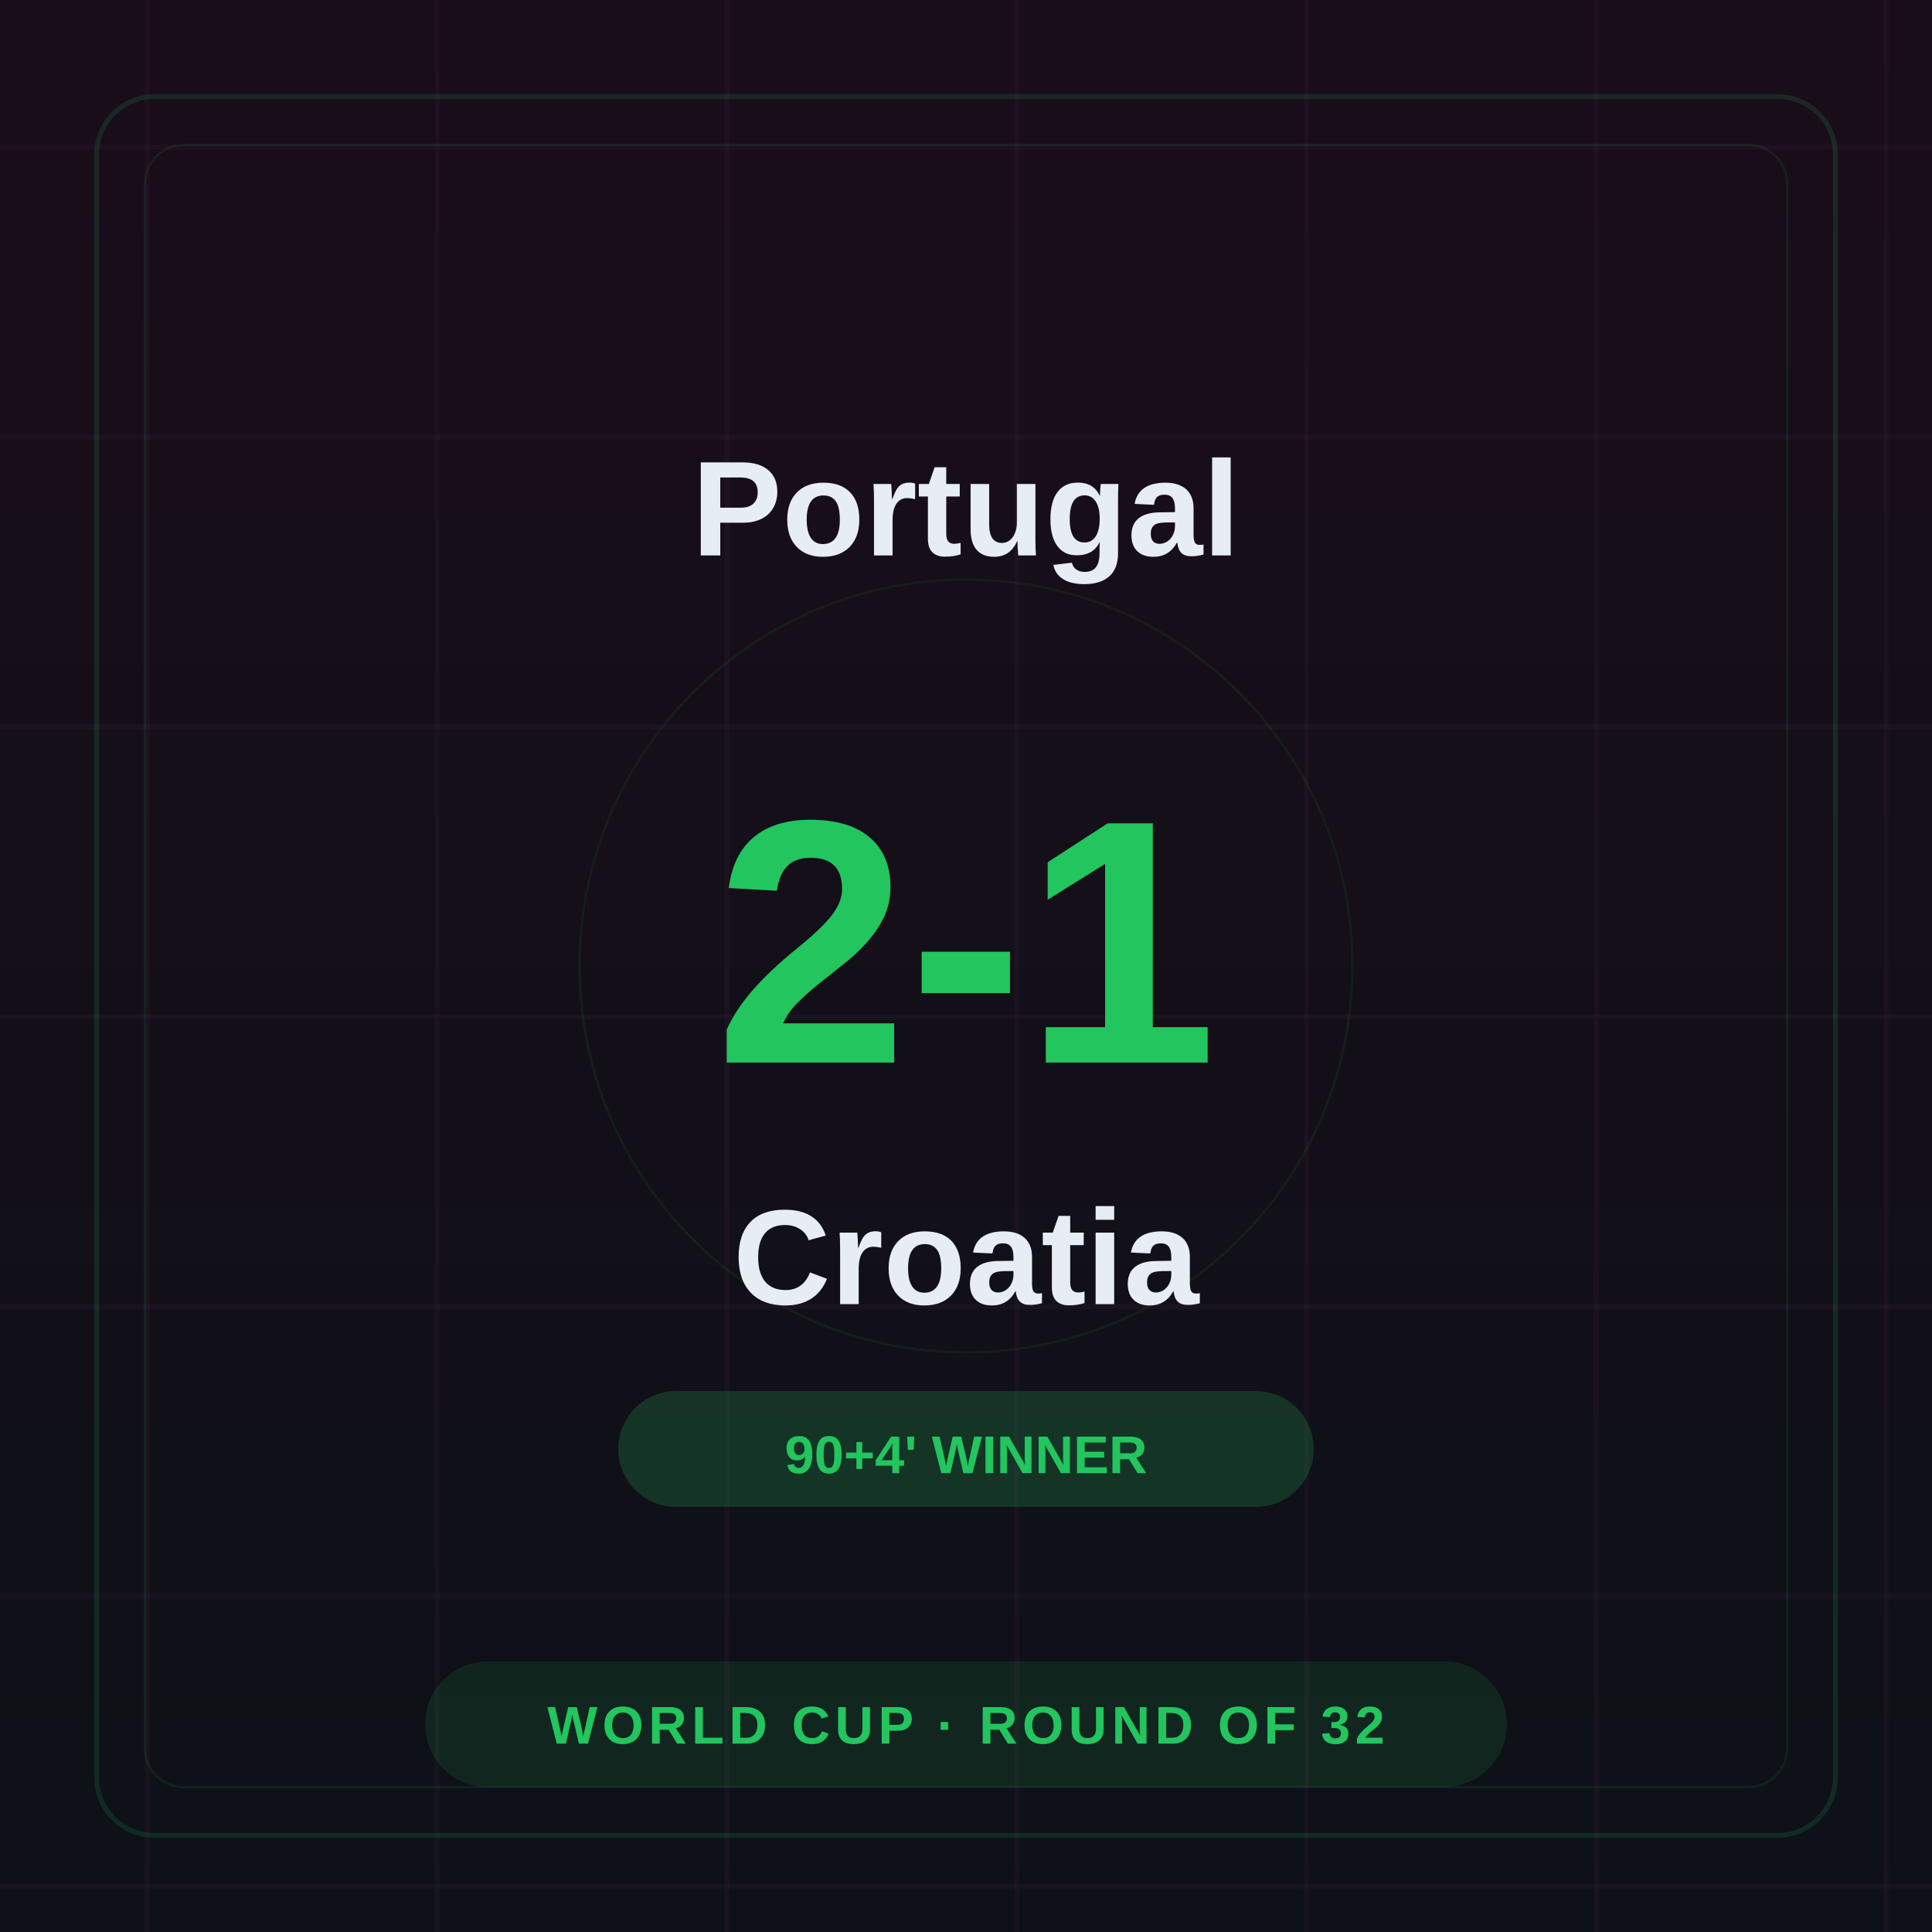
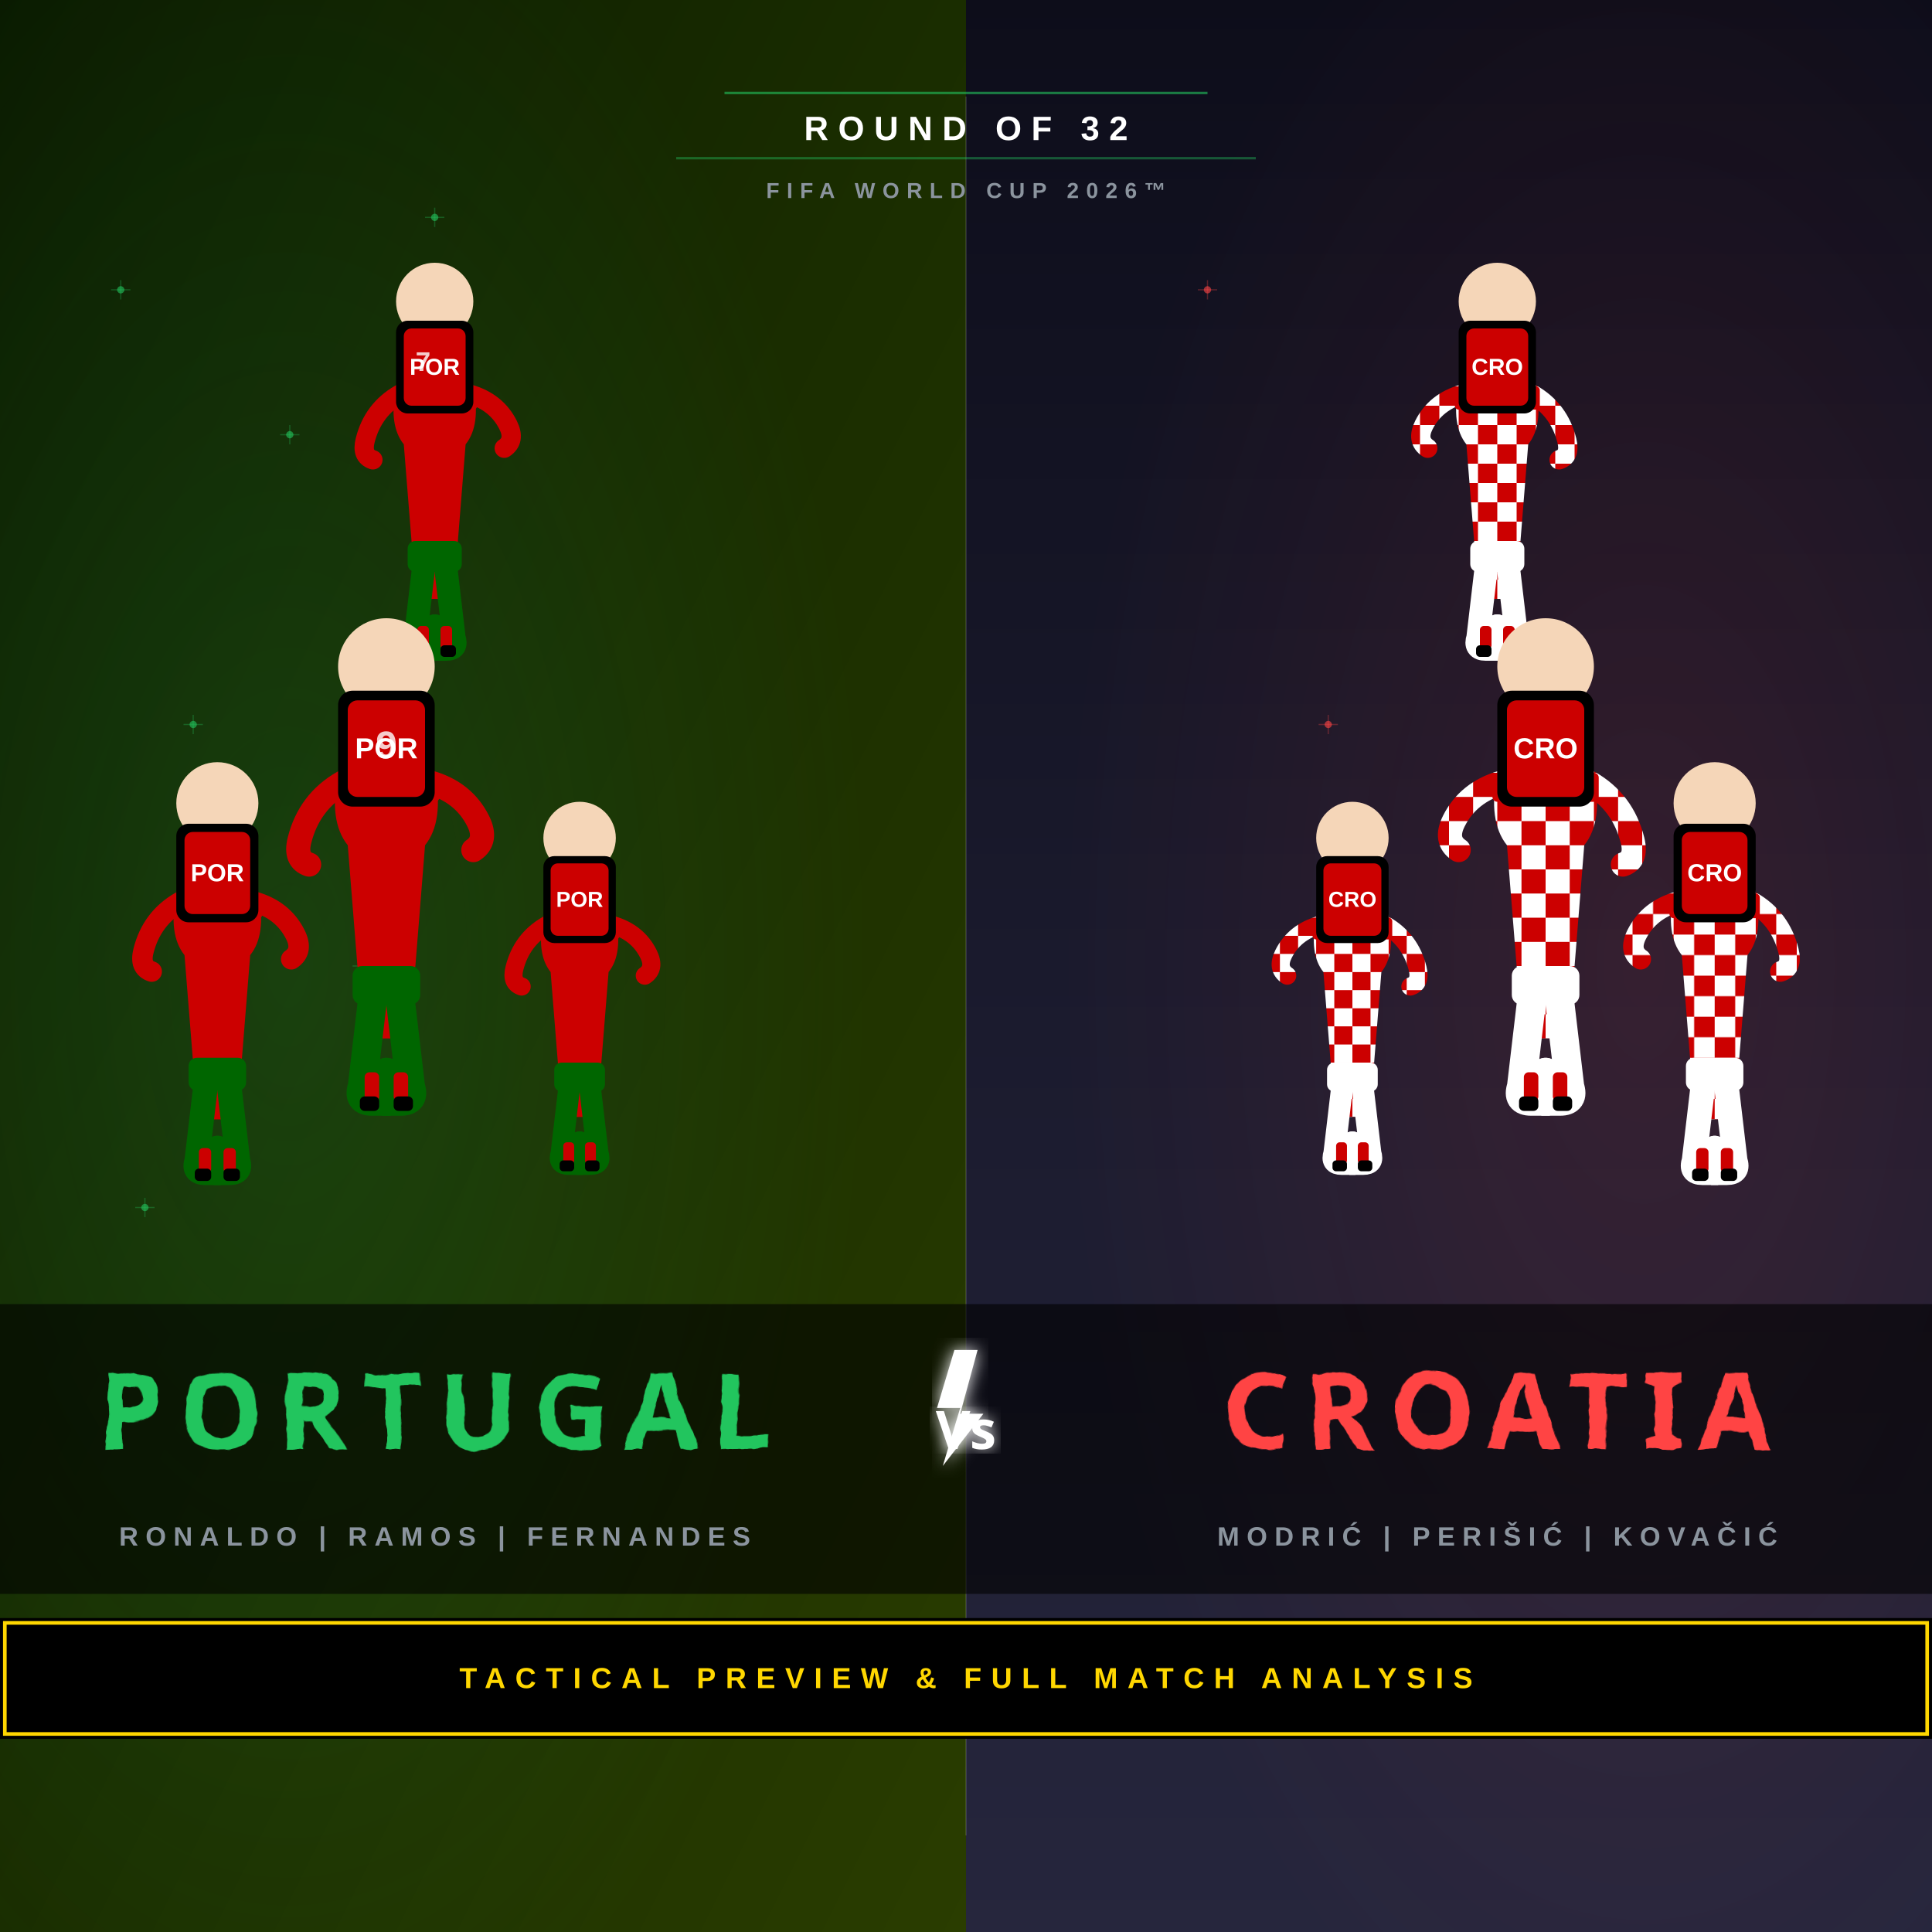
- <svg xmlns="http://www.w3.org/2000/svg" viewBox="0 0 400 400" width="400" height="400">
+ <svg xmlns="http://www.w3.org/2000/svg" viewBox="0 0 800 800" width="800" height="800">
  <defs>
-     <linearGradient id="bg" x1="0" y1="0" x2="0" y2="1">
-       <stop offset="0%" stop-color="#1a0d1a" />
-       <stop offset="100%" stop-color="#0d1117" />
+     <linearGradient id="leftBg" x1="0" y1="0" x2="1" y2="1">
+       <stop offset="0%" stop-color="#0a1a00" />
+       <stop offset="50%" stop-color="#1a2d00" />
+       <stop offset="100%" stop-color="#2a3d00" />
    </linearGradient>
-     <pattern id="pitch" x="0" y="0" width="60" height="60" patternUnits="userSpaceOnUse">
-       <rect width="60" height="60" fill="none" />
-       <rect x="30" y="0" width="1" height="60" fill="#2e1a2e" opacity="0.3" />
-       <rect x="0" y="30" width="60" height="1" fill="#2e1a2e" opacity="0.3" />
+     <linearGradient id="rightBg" x1="0" y1="0" x2="0" y2="1">
+       <stop offset="0%" stop-color="#0d0d1a" />
+       <stop offset="50%" stop-color="#1a1a2d" />
+       <stop offset="100%" stop-color="#26263d" />
+     </linearGradient>
+     <radialGradient id="team1Glow" cx="30%" cy="50%" r="60%">
+       <stop offset="0%" stop-color="#22c55e" stop-opacity="0.15" />
+       <stop offset="100%" stop-color="#22c55e" stop-opacity="0" />
+     </radialGradient>
+     <radialGradient id="team2Glow" cx="70%" cy="50%" r="60%">
+       <stop offset="0%" stop-color="#ff4444" stop-opacity="0.12" />
+       <stop offset="100%" stop-color="#ff4444" stop-opacity="0" />
+     </radialGradient>
+     <filter id="distress">
+       <feTurbulence type="fractalNoise" baseFrequency="0.08" numOctaves="4" result="noise" />
+       <feDisplacementMap in="SourceGraphic" in2="noise" scale="3" xChannelSelector="R" yChannelSelector="G" />
+     </filter>
+     <filter id="dramaticGlow">
+       <feGaussianBlur stdDeviation="3" result="blur" />
+       <feMerge>
+         <feMergeNode in="blur" />
+         <feMergeNode in="SourceGraphic" />
+       </feMerge>
+     </filter>
+     <pattern id="croatiaKit" x="0" y="0" width="10" height="10" patternUnits="userSpaceOnUse">
+       <rect width="10" height="10" fill="#cc0000" />
+       <rect x="0" y="0" width="5" height="5" fill="#ffffff" />
+       <rect x="5" y="5" width="5" height="5" fill="#ffffff" />
    </pattern>
+     <g id="crest1">
+       <rect x="-10" y="-12" width="20" height="24" rx="3" fill="#000" />
+       <rect x="-8" y="-10" width="16" height="20" rx="2" fill="#cc0000" />
+       <text x="0" y="2" text-anchor="middle" font-family="Arial" font-weight="900" font-size="6" fill="#fff">POR</text>
+     </g>
+     <g id="crest2">
+       <rect x="-10" y="-12" width="20" height="24" rx="3" fill="#000" />
+       <rect x="-8" y="-10" width="16" height="20" rx="2" fill="#cc0000" />
+       <text x="0" y="2" text-anchor="middle" font-family="Arial" font-weight="900" font-size="6" fill="#fff">CRO</text>
+     </g>
+     <g id="player1">
+       <path d="M-8,15 Q-12,10 -10,0 Q-8,-12 0,-15 Q8,-12 10,0 Q12,10 8,15 L6,40 Q4,50 2,55 L-2,55 Q-4,50 -6,40 Z" fill="#cc0000" />
+       <circle cx="0" cy="-22" r="10" fill="#f5d6b8" />
+       <rect x="-4" y="-12" width="8" height="5" fill="#f5d6b8" />
+       <path d="M-9,2 Q-16,6 -18,14 Q-19,18 -16,19" stroke="#cc0000" stroke-width="5" fill="none" stroke-linecap="round" />
+       <path d="M9,2 Q16,4 19,10 Q21,14 18,16" stroke="#cc0000" stroke-width="5" fill="none" stroke-linecap="round" />
+       <rect x="-7" y="40" width="14" height="8" rx="2" fill="#006600" />
+       <path d="M-3,48 L-5,65 Q-6,68 -3,68 L-1,68 Q0,66 0,62" stroke="#006600" stroke-width="6" fill="none" stroke-linecap="round" />
+       <path d="M3,48 L5,65 Q6,68 3,68 L1,68 Q0,66 0,62" stroke="#006600" stroke-width="6" fill="none" stroke-linecap="round" />
+       <rect x="-11" y="0" width="4" height="6" rx="1" fill="#cc0000" />
+       <rect x="7" y="0" width="4" height="6" rx="1" fill="#cc0000" />
+       <rect x="-4.5" y="62" width="3" height="6" rx="1" fill="#cc0000" />
+       <rect x="1.5" y="62" width="3" height="6" rx="1" fill="#cc0000" />
+       <rect x="-5.5" y="67" width="4" height="3" rx="1" fill="#000" />
+       <rect x="1.5" y="67" width="4" height="3" rx="1" fill="#000" />
+       <use href="#crest1" x="0" y="-5" />
+     </g>
+     <g id="player2">
+       <path d="M-8,15 Q-12,10 -10,0 Q-8,-12 0,-15 Q8,-12 10,0 Q12,10 8,15 L6,40 Q4,50 2,55 L-2,55 Q-4,50 -6,40 Z" fill="url(#croatiaKit)" />
+       <circle cx="0" cy="-22" r="10" fill="#f5d6b8" />
+       <rect x="-4" y="-12" width="8" height="5" fill="#f5d6b8" />
+       <path d="M-9,2 Q-16,4 -19,10 Q-21,14 -18,16" stroke="url(#croatiaKit)" stroke-width="5" fill="none" stroke-linecap="round" />
+       <path d="M9,2 Q16,6 18,14 Q19,18 16,19" stroke="url(#croatiaKit)" stroke-width="5" fill="none" stroke-linecap="round" />
+       <rect x="-7" y="40" width="14" height="8" rx="2" fill="#ffffff" />
+       <path d="M-3,48 L-5,65 Q-6,68 -3,68 L-1,68 Q0,66 0,62" stroke="#ffffff" stroke-width="6" fill="none" stroke-linecap="round" />
+       <path d="M3,48 L5,65 Q6,68 3,68 L1,68 Q0,66 0,62" stroke="#ffffff" stroke-width="6" fill="none" stroke-linecap="round" />
+       <rect x="-11" y="0" width="4" height="6" rx="1" fill="#cc0000" />
+       <rect x="7" y="0" width="4" height="6" rx="1" fill="#cc0000" />
+       <rect x="-4.5" y="62" width="3" height="6" rx="1" fill="#cc0000" />
+       <rect x="1.5" y="62" width="3" height="6" rx="1" fill="#cc0000" />
+       <rect x="-5.5" y="67" width="4" height="3" rx="1" fill="#000" />
+       <rect x="1.5" y="67" width="4" height="3" rx="1" fill="#000" />
+       <use href="#crest2" x="0" y="-5" />
+     </g>
+     <g id="lightningBolt">
+       <path d="M-4,-20 L-10,0 L-2,0 L-8,20 L6,2 L-2,2 L4,-20 Z" fill="#ffffff" filter="url(#dramaticGlow)" />
+     </g>
+     <g id="spark">
+       <circle cx="0" cy="0" r="1.5" fill="#22c55e" opacity="0.6" />
+       <line x1="0" y1="-4" x2="0" y2="4" stroke="#22c55e" stroke-width="0.5" opacity="0.3" />
+       <line x1="-4" y1="0" x2="4" y2="0" stroke="#22c55e" stroke-width="0.5" opacity="0.3" />
+     </g>
+     <g id="spark2">
+       <circle cx="0" cy="0" r="1.5" fill="#ff4444" opacity="0.6" />
+       <line x1="0" y1="-4" x2="0" y2="4" stroke="#ff4444" stroke-width="0.5" opacity="0.3" />
+       <line x1="-4" y1="0" x2="4" y2="0" stroke="#ff4444" stroke-width="0.5" opacity="0.3" />
+     </g>
  </defs>
-   <rect width="400" height="400" fill="url(#bg)" />
-   <rect width="400" height="400" fill="url(#pitch)" />
-   <rect x="20" y="20" width="360" height="360" rx="12" fill="none" stroke="#22c55e" stroke-width="1" opacity="0.15" />
-   <rect x="30" y="30" width="340" height="340" rx="8" fill="none" stroke="#22c55e" stroke-width="0.5" opacity="0.1" />
-   <circle cx="200" cy="200" r="80" fill="none" stroke="#22c55e" stroke-width="0.5" opacity="0.08" />
-   <text x="200" y="115" text-anchor="middle" font-family="Arial, Helvetica, sans-serif" font-weight="700" font-size="28" fill="#e6edf3">Portugal</text>
-   <text x="200" y="220" text-anchor="middle" font-family="Arial, Helvetica, sans-serif" font-weight="900" font-size="72" fill="#22c55e">2-1</text>
-   <text x="200" y="270" text-anchor="middle" font-family="Arial, Helvetica, sans-serif" font-weight="700" font-size="28" fill="#e6edf3">Croatia</text>
-   <rect x="128" y="288" width="144" height="24" rx="12" fill="#22c55e" opacity="0.2" />
-   <text x="200" y="305" text-anchor="middle" font-family="Arial, Helvetica, sans-serif" font-weight="700" font-size="11" fill="#22c55e">90+4' WINNER</text>
-   <rect x="88" y="344" width="224" height="26" rx="13" fill="#22c55e" opacity="0.12" />
-   <text x="200" y="361" text-anchor="middle" font-family="Arial, Helvetica, sans-serif" font-weight="600" font-size="11" fill="#22c55e" letter-spacing="1">WORLD CUP · ROUND OF 32</text>
+   <rect x="0" y="0" width="400" height="800" fill="url(#leftBg)" />
+   <rect x="0" y="0" width="400" height="800" fill="url(#team1Glow)" />
+   <use href="#spark" x="50" y="120" />
+   <use href="#spark" x="120" y="180" />
+   <use href="#spark" x="80" y="300" />
+   <use href="#spark" x="180" y="90" />
+   <use href="#spark" x="60" y="500" />
+   <use href="#spark" x="150" y="400" />
+   <rect x="400" y="0" width="400" height="800" fill="url(#rightBg)" />
+   <rect x="400" y="0" width="400" height="800" fill="url(#team2Glow)" />
+   <use href="#spark2" x="500" y="120" />
+   <use href="#spark2" x="620" y="180" />
+   <use href="#spark2" x="550" y="300" />
+   <line x1="400" y1="40" x2="400" y2="760" stroke="#ffffff" stroke-width="0.5" opacity="0.15" />
+   <rect x="300" y="38" width="200" height="1" fill="#22c55e" opacity="0.6" />
+   <text x="400" y="58" text-anchor="middle" font-family="Arial, Helvetica, sans-serif" font-weight="800" font-size="14" fill="#ffffff" letter-spacing="4">ROUND OF 32</text>
+   <rect x="280" y="65" width="240" height="1" fill="#22c55e" opacity="0.4" />
+   <text x="400" y="82" text-anchor="middle" font-family="Arial, Helvetica, sans-serif" font-weight="600" font-size="9" fill="#8b949e" letter-spacing="3">FIFA WORLD CUP 2026™</text>
+   <g transform="translate(180, 160) scale(1.6)">
+     <use href="#player1" />
+     <text x="-3" y="-4" text-anchor="middle" font-family="Arial" font-weight="900" font-size="7" fill="#fff" opacity="0.8">7</text>
+   </g>
+   <g transform="translate(160, 320) scale(2.0)">
+     <use href="#player1" />
+     <text x="0" y="-3" text-anchor="middle" font-family="Arial" font-weight="900" font-size="8" fill="#fff" opacity="0.8">9</text>
+   </g>
+   <g transform="translate(90, 370) scale(1.7)">
+     <use href="#player1" />
+   </g>
+   <g transform="translate(240, 380) scale(1.5)">
+     <use href="#player1" />
+   </g>
+   <g transform="translate(620, 160) scale(1.6)">
+     <use href="#player2" />
+   </g>
+   <g transform="translate(640, 320) scale(2.0)">
+     <use href="#player2" />
+   </g>
+   <g transform="translate(710, 370) scale(1.7)">
+     <use href="#player2" />
+   </g>
+   <g transform="translate(560, 380) scale(1.5)">
+     <use href="#player2" />
+   </g>
+   <rect x="0" y="540" width="800" height="120" fill="#000" opacity="0.6" />
+   <text x="180" y="600" text-anchor="middle" font-family="Impact, Arial Black, sans-serif" font-weight="900" font-size="44" fill="#22c55e" letter-spacing="6" filter="url(#distress)">PORTUGAL</text>
+   <g transform="translate(400, 583) scale(1.2)">
+     <use href="#lightningBolt" />
+   </g>
+   <text x="400" y="600" text-anchor="middle" font-family="Arial Black, Impact, sans-serif" font-weight="900" font-size="22" fill="#ffffff" filter="url(#dramaticGlow)">Vs</text>
+   <text x="620" y="600" text-anchor="middle" font-family="Impact, Arial Black, sans-serif" font-weight="900" font-size="44" fill="#ff4444" letter-spacing="6" filter="url(#distress)">CROATIA</text>
+   <text x="180" y="640" text-anchor="middle" font-family="Arial, sans-serif" font-weight="600" font-size="11" fill="#8b949e" letter-spacing="3">RONALDO | RAMOS | FERNANDES</text>
+   <text x="620" y="640" text-anchor="middle" font-family="Arial, sans-serif" font-weight="600" font-size="11" fill="#8b949e" letter-spacing="3">MODRIĆ | PERIŠIĆ | KOVAČIĆ</text>
+   <rect x="0" y="670" width="800" height="50" fill="#000" />
+   <rect x="2" y="672" width="796" height="46" fill="none" stroke="#ffd700" stroke-width="1.5" />
+   <text x="400" y="699" text-anchor="middle" font-family="Arial, sans-serif" font-weight="800" font-size="12" fill="#ffd700" letter-spacing="4">TACTICAL PREVIEW &amp; FULL MATCH ANALYSIS</text>
</svg>
